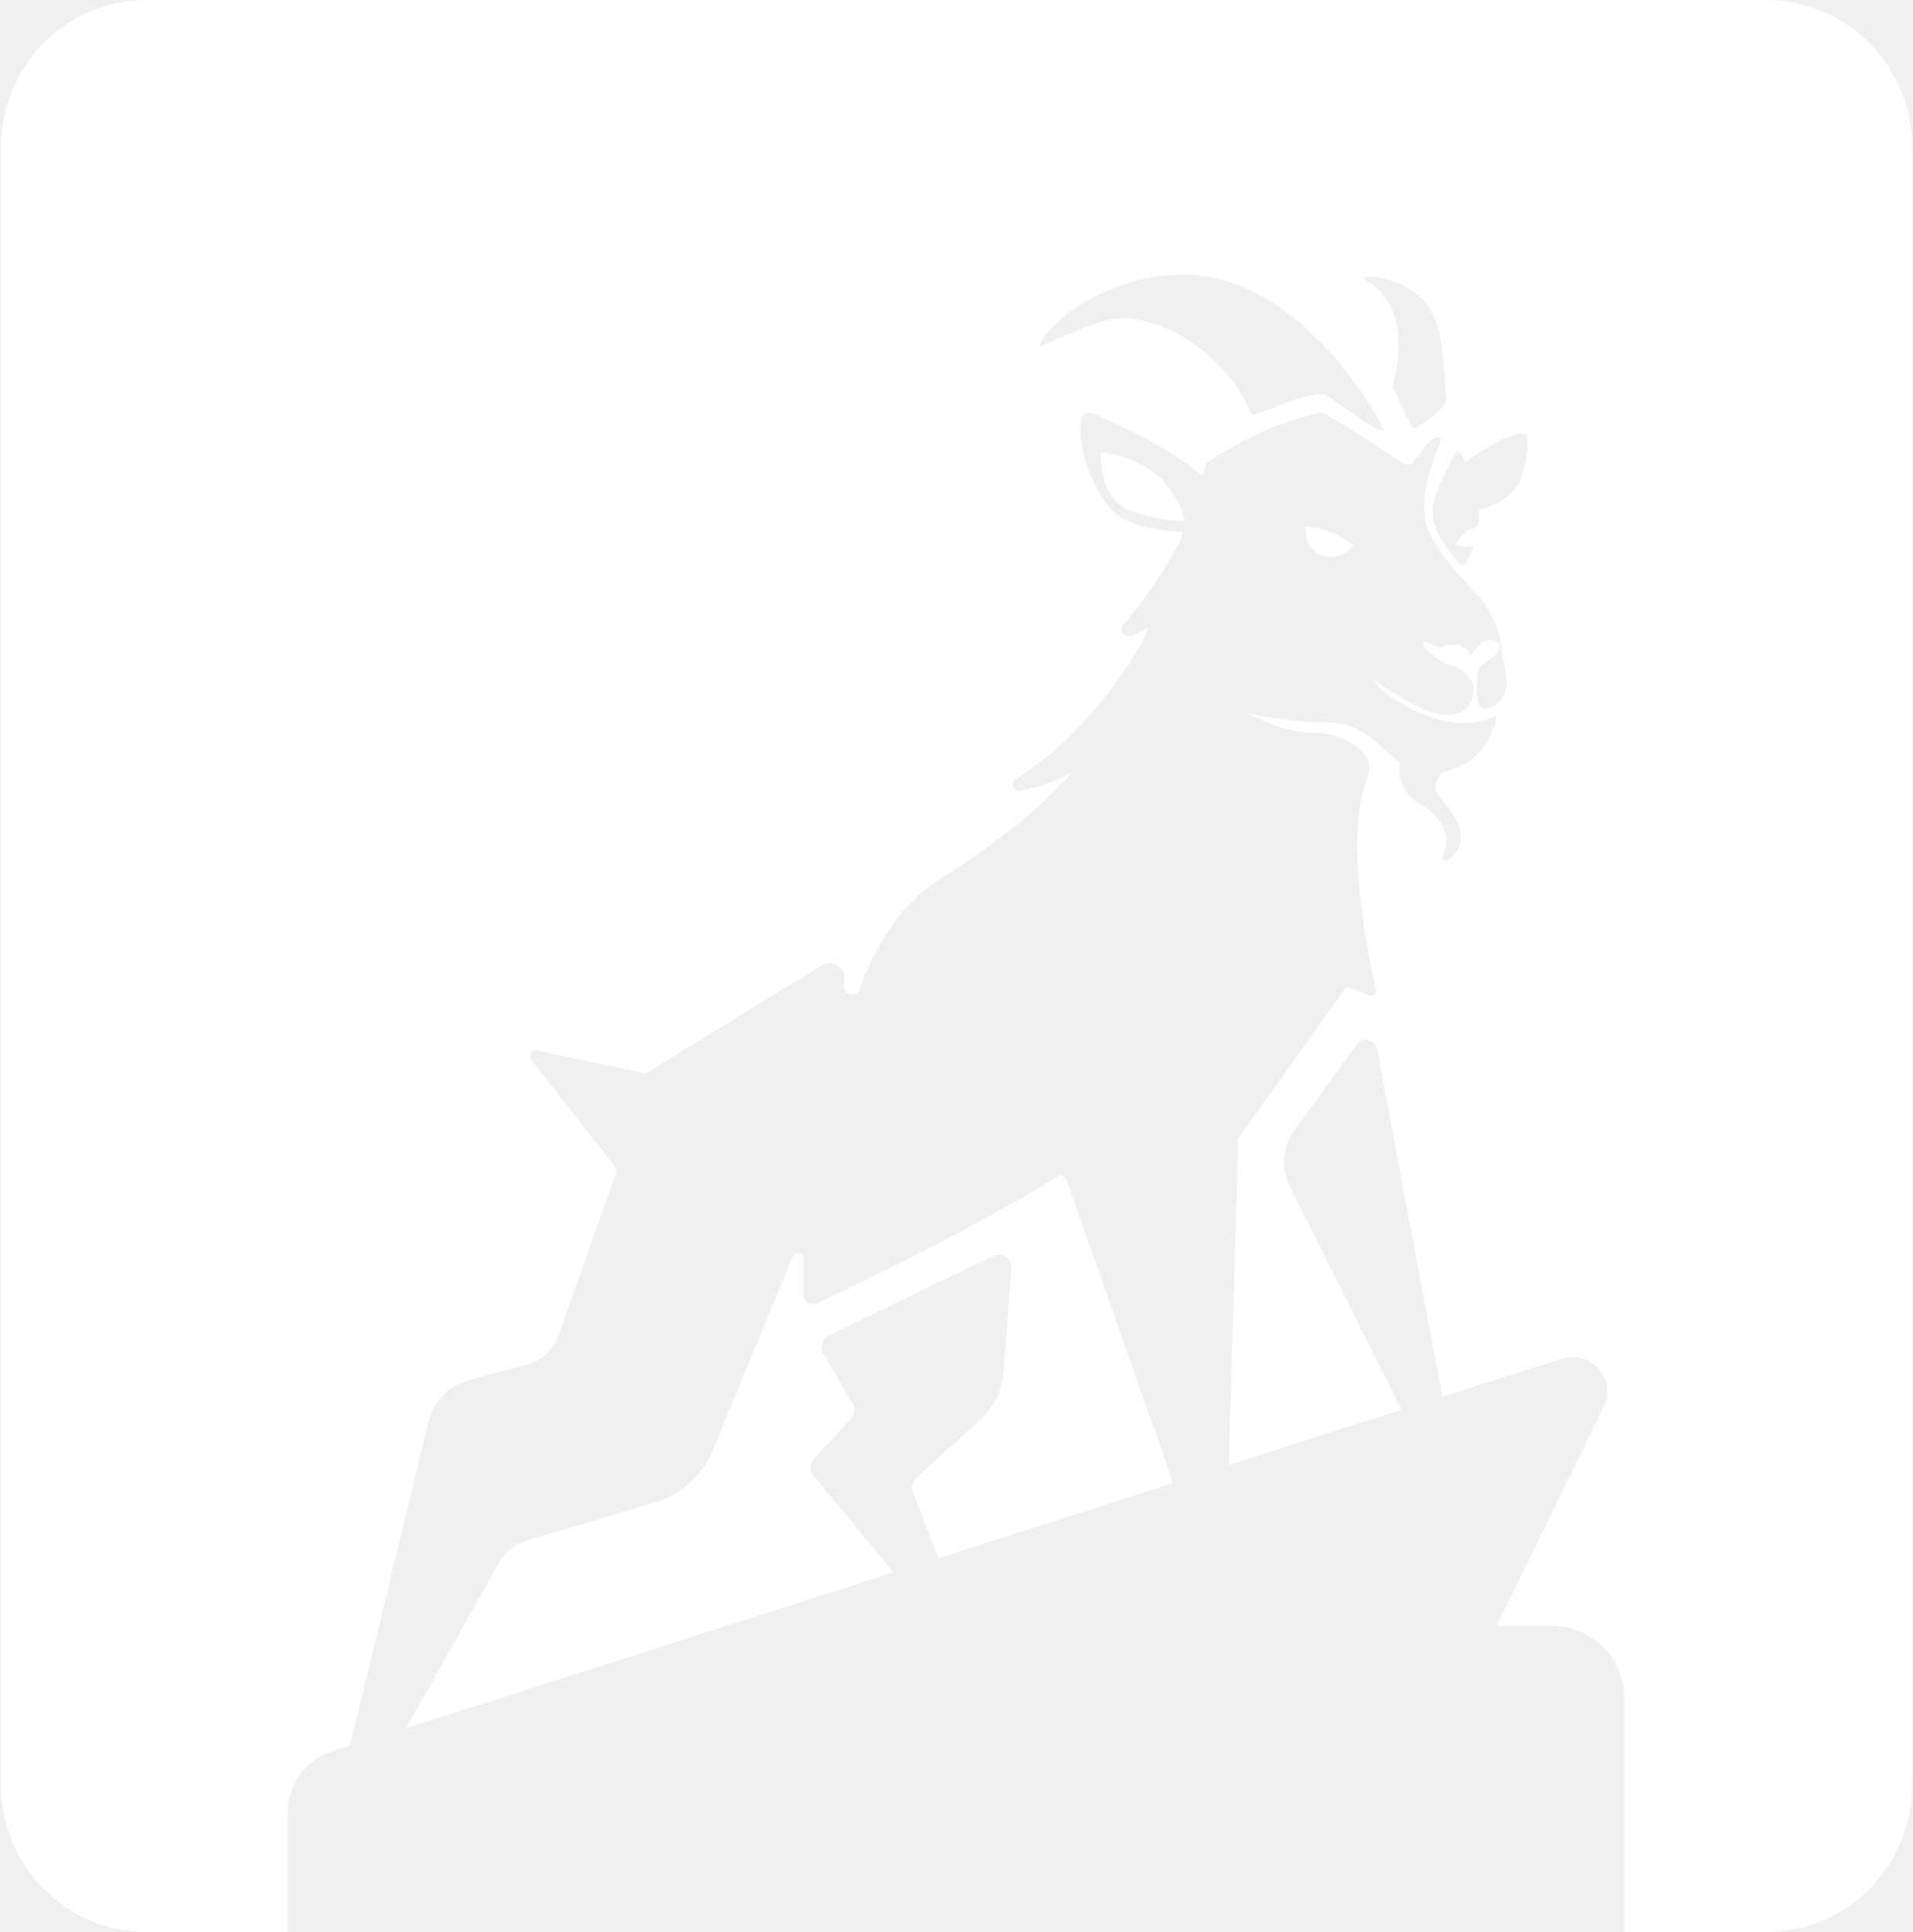
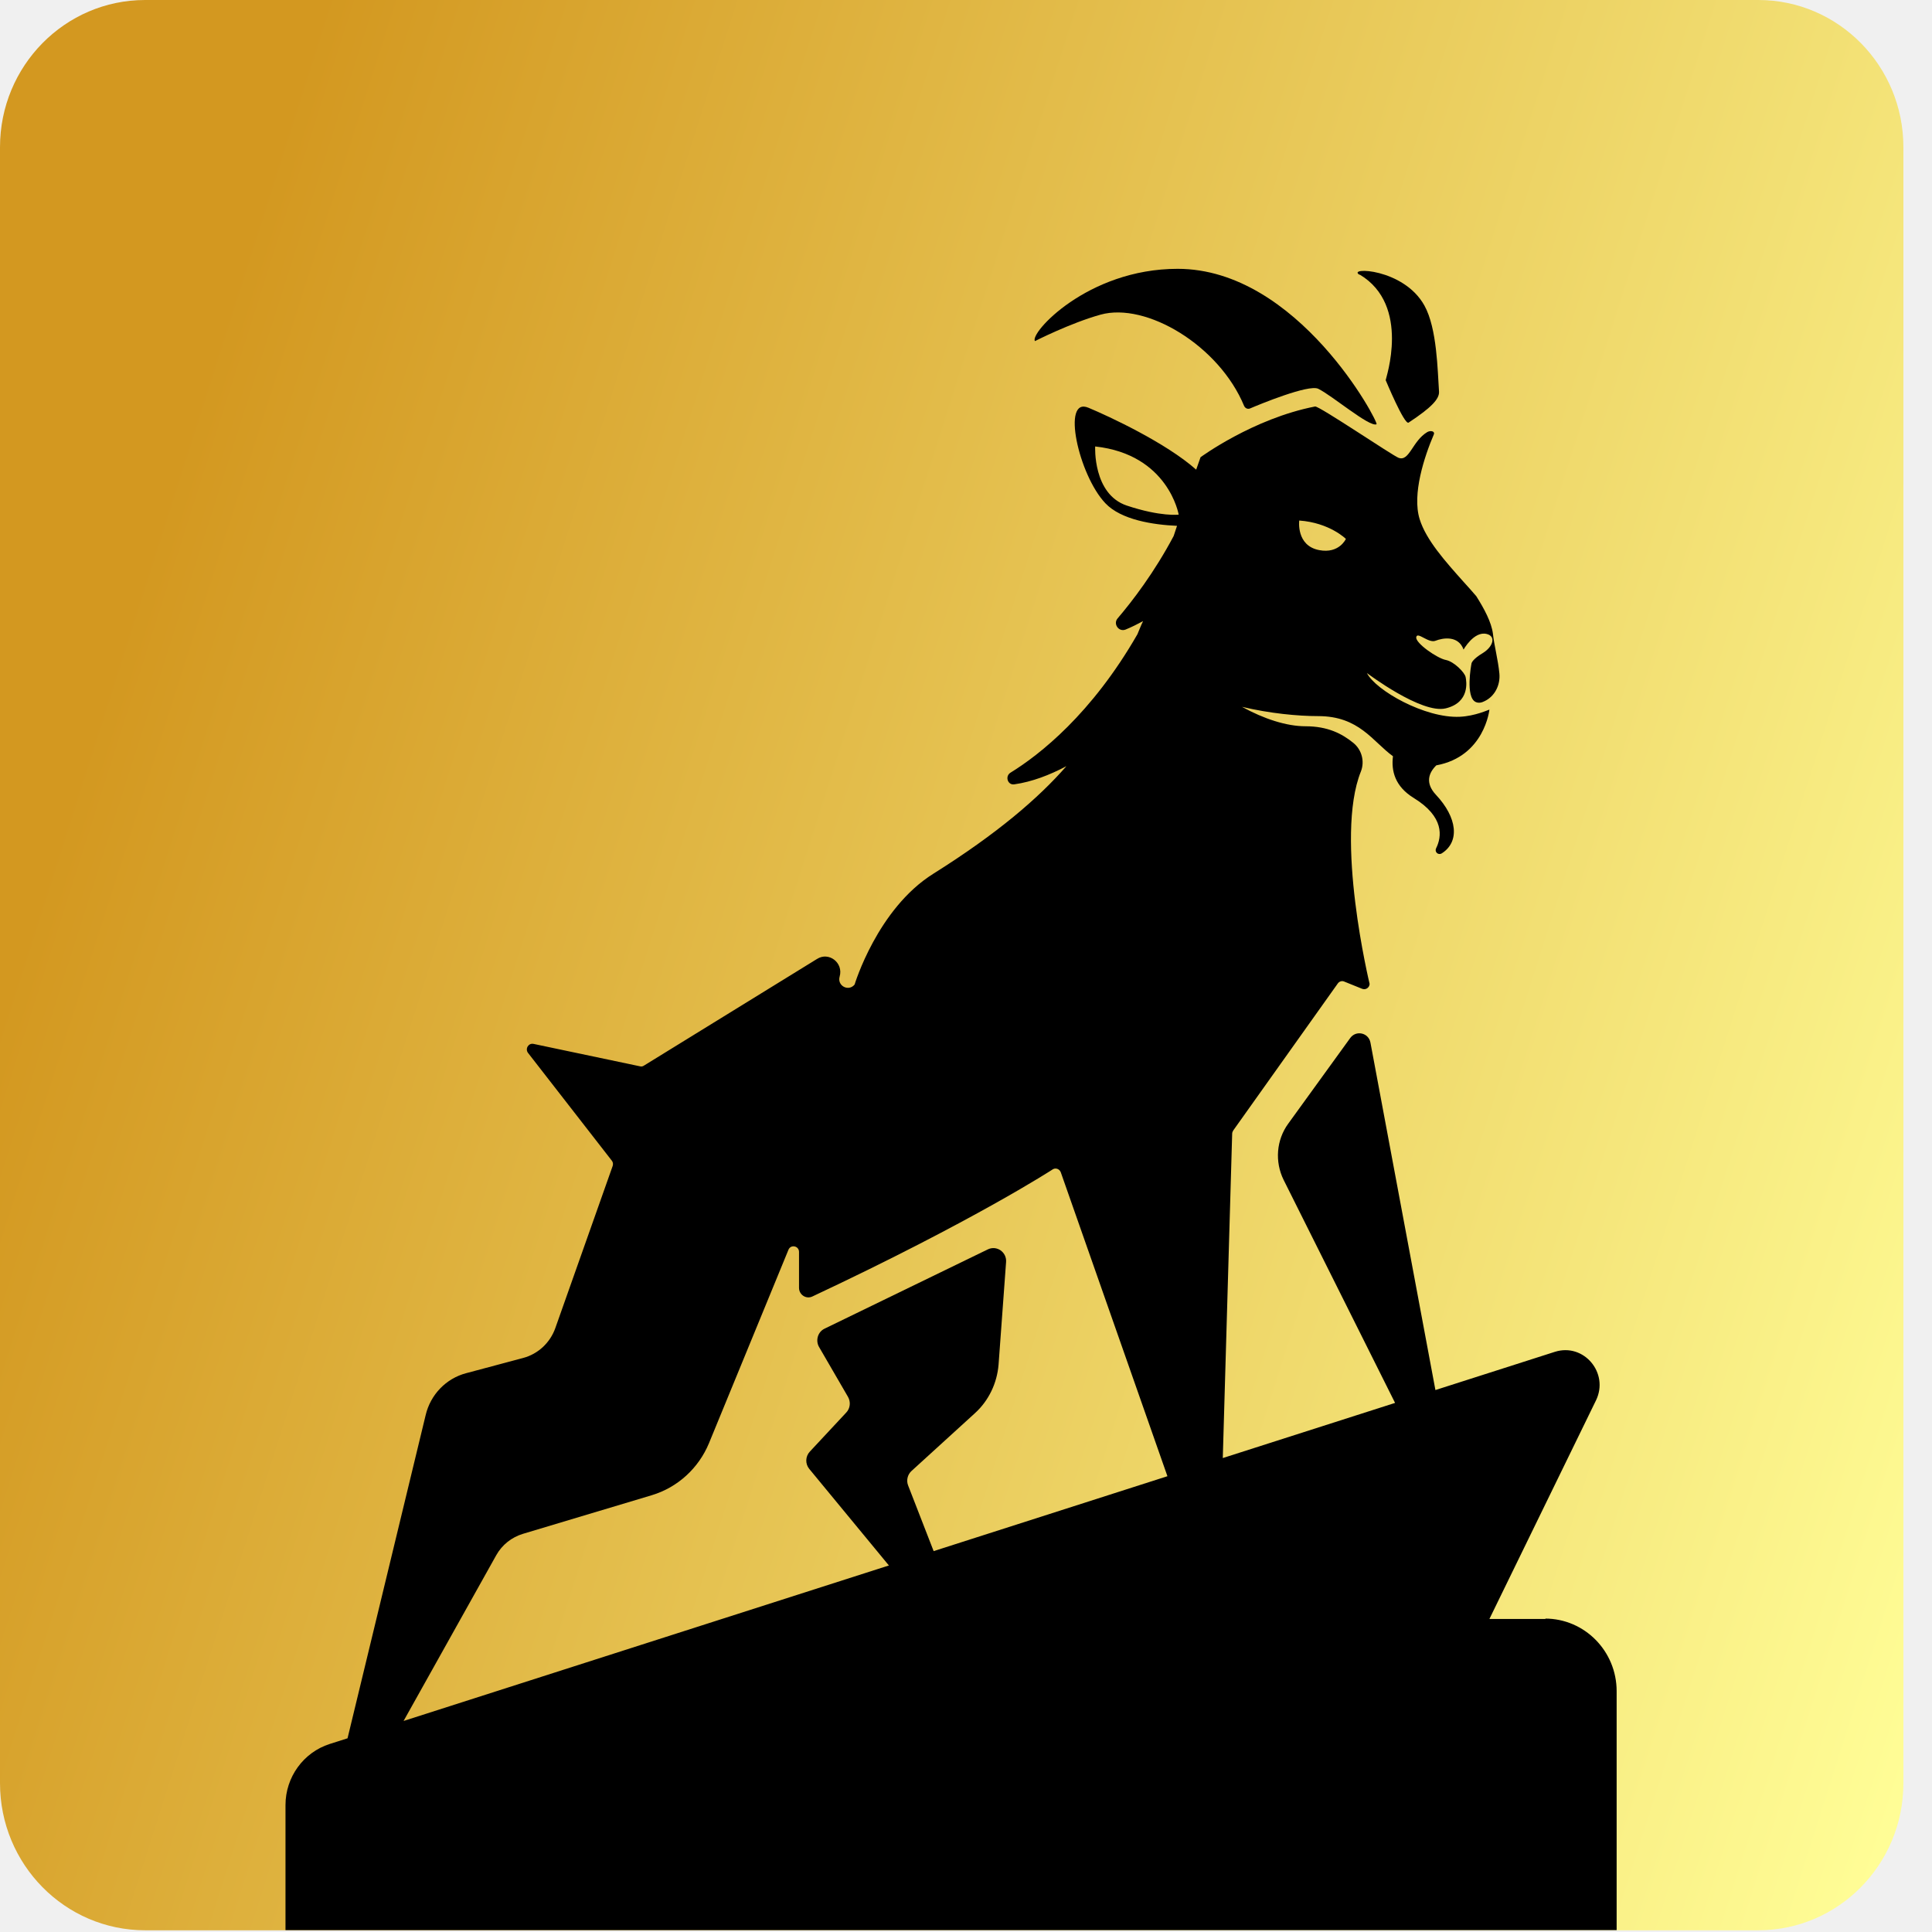
- <svg xmlns="http://www.w3.org/2000/svg" width="1069" height="1080" fill="none">
-   <path fill="#fff" d="M987.336 0H81.999C37.017 0 .539 36.852.539 82.363v915.274C.54 1043.12 37.017 1080 82 1080h78.78v-66.94c0-15.61 10.062-29.441 24.765-34.145l10.062-3.208 43.829-180.768c2.679-11.464 11.463-20.56 22.802-23.519l32.023-8.505c8.287-2.242 15.077-8.504 18.006-16.79l32.147-90.618c.343-.934.25-2.118-.467-2.959l-46.975-60.246c-1.869-2.367.249-5.669 3.052-5.077l59.717 12.522c.716.25 1.526.125 2.211-.342l97.129-59.685c6.666-4.268 14.952 2.118 12.74 9.812-1.526 5.202 5.016 8.629 8.411 4.486 0 0 12.741-42.428 44.172-62.021 35.886-22.46 59.031-42.303 74.669-60.153-9.47 4.953-19.283 8.754-29.22 10.155-3.738.592-5.389-4.485-2.212-6.51 16.355-10.031 45.574-32.833 71.305-77.503 1.059-2.493 1.993-4.953 3.146-7.321-3.022 1.651-6.324 3.302-9.813 4.735-3.862 1.526-7.133-3.177-4.454-6.261 8.286-9.688 20.559-25.637 31.431-46.072.716-1.994 1.277-3.77 1.869-5.67-13.332-.592-31.338-3.302-40.216-12.647-15.077-15.825-24.765-59.903-9.47-53.424 11.339 4.735 43.362 19.501 60.433 34.609 1.526-4.361 2.461-6.978 2.461-6.978s29.438-21.619 64.295-28.347c2.087-.468 43.58 27.537 46.851 28.721 6.075 2.243 7.726-9.439 16.136-14.423 1.869-1.059 4.455-.467 3.614 1.433-5.265 12.273-12.274 33.331-7.944 47.256 3.614 11.712 14.361 23.643 24.765 35.2 2.461 2.71 4.798 5.327 7.009 7.913 4.455 6.977 8.536 14.547 9.346 21.026.716 6.511 2.928 14.641 3.613 22.336.592 6.385-2.585 12.647-8.286 15.357-1.744.934-3.52 1.184-5.015.467-5.857-2.71-2.461-20.902-2.337-21.4 0-.468.686-2.586 6.417-6.013 5.732-3.551 7.477-9.345 2.088-10.622-7.134-1.776-12.99 8.753-12.99 8.753-2.929-8.161-11.807-6.51-15.669-4.953-3.988 1.651-10.28-5.326-10.872-1.993-.716 3.302 11.931 11.93 16.604 12.772 4.672.934 10.622 7.102 11.12 9.563.468 2.367 2.461 14.174-11.12 17.476-13.551 3.426-44.297-19.719-44.297-19.719 4.922 9.688 32.615 25.419 52.115 24.453 8.536-.342 16.136-3.893 16.604-4.018 0 0-2.679 26.229-29.812 31.182-4.33 4.268-6.323 9.937-.249 16.416 12.024 12.772 13.551 26.354 3.271 32.833-1.994 1.184-4.081-.841-3.146-2.834 3.271-6.511 4.797-17.601-12.616-28.254-10.405-6.386-12.616-15.015-11.588-23.27-11.464-8.286-18.94-22.46-41.961-22.46-11.463 0-27.225-1.526-42.77-5.202 12.274 6.729 25.014 10.872 35.637 10.872 12.491 0 20.466 4.143 26.883 9.345 4.673 3.769 6.417 10.28 4.205 15.949-14.952 36.976 4.922 118.872 4.922 118.872-.124 2.118-2.211 3.551-4.205 2.71l-10.062-4.018c-1.277-.592-2.803-.125-3.613 1.059l-58.657 82.238c-.343.592-.592 1.184-.592 1.776l-5.265 181.485 96.661-30.84-62.519-124.79c-5.016-10.155-4.081-22.335 2.585-31.431l34.827-47.973c3.271-4.485 10.279-2.959 11.339 2.586l36.477 194.381 67.099-21.4c16.136-5.078 30.497 11.806 23.021 27.163L836.41 908.888h31.072c22.211 0 40.357 17.943 40.357 40.403v130.649h79.466c45.015 0 81.455-36.88 81.455-82.365V82.363c0-45.48-36.47-82.363-81.455-82.363h.031ZM773.111 240.485c-3.987 1.775-24.889-16.074-32.739-19.844-5.389-2.585-32.958 8.754-38.222 10.997-1.402.592-2.804-.125-3.396-1.433-14.018-33.799-54.95-58.128-80.525-51.056-17.07 4.734-36.82 14.765-36.82 14.765-3.395-4.018 29.22-40.403 80.058-40.403 67.659 0 113.14 86.257 111.613 86.974h.031Zm17.974-.935c-2.336 1.526-12.865-23.737-12.865-23.737-.124-.592 14.361-41.836-14.61-59.093l-.124.125c-7.258-4.362 24.765-3.77 36.477 17.257 7.134 12.772 7.352 36.633 8.193 47.972.343 4.143-4.081 8.972-17.071 17.476Zm56.695 32.397c-5.95 7.912-14.859 11.463-21.276 13.114.218 1.527.343 2.835.343 3.552 0 .467-.25 2.242-.592 4.018-.343 1.526-1.651 2.492-3.146 2.835-5.483 1.059-9.47 8.629-9.47 8.629s4.33 2.242 8.41 1.433c.935-.125 1.745.841 1.278 1.651-1.184 2.242-2.804 5.202-3.988 7.569-.716 1.433-2.679 1.651-3.738.467-6.417-7.694-11.931-15.232-14.142-22.553h.124c-3.987-12.772 6.791-28.129 11.464-39.219.592-1.433 2.336-1.433 3.146-.249 1.059 1.651 1.994 3.427 2.928 5.327 12.024-9.345 25.482-16.292 32.491-16.417 4.797-.124.716 23.987-3.863 29.905l.031-.062Z" />
-   <path fill="#fff" d="m443.035 702.39-44.514 108.124c-5.857 14.049-17.663 24.828-32.148 29.189l-72.364 21.618c-6.323 1.901-11.681 6.137-14.952 11.931l-52.022 92.767 272.383-87.004-44.701-54.078c-2.337-2.834-2.212-6.978.342-9.688l20.467-21.868c2.211-2.367 2.585-5.918.934-8.753l-16.261-27.88c-2.087-3.676-.685-8.504 3.147-10.28l91.521-44.296c5.015-2.492 10.747 1.526 10.28 7.102l-4.206 57.318c-.81 10.404-5.482 20.217-13.208 27.194l-35.636 32.366c-2.212 1.994-3.053 5.327-1.869 8.162l14.298 36.695 131.207-41.898-59.841-170.021c-.685-1.775-2.679-2.617-4.33-1.775 0 0-43.953 28.596-135.101 71.242-3.489 1.651-7.476-.935-7.476-4.829v-20.092c0-3.427-4.673-4.361-5.95-1.184v-.062ZM632.966 285.995c19.158 6.386 29.095 5.078 29.095 5.078s-5.732-33.674-46.882-38.16c0 0-1.402 26.696 17.756 33.082h.031ZM755.915 304.655s-9.127-9.096-26.166-10.28c0 0-1.869 14.05 11.214 16.542 11.214 2.118 14.952-6.262 14.952-6.262Z" />
+ <svg xmlns="http://www.w3.org/2000/svg" width="35" height="35" viewBox="0 0 35 35" fill="none">
+   <path d="M2.63 0H31.852C33.305 0 34.482 1.194 34.482 2.667V32.303C34.482 33.776 33.305 34.969 31.852 34.969H2.63C1.177 34.969 0 33.776 0 32.303V2.667C0 1.194 1.177 0 2.63 0Z" fill="url(#paint0_linear_3351_188)" />
+   <path d="M16.894 29.319L14.66 26.61C14.585 26.518 14.589 26.384 14.672 26.296L15.332 25.588C15.403 25.512 15.415 25.397 15.362 25.305L14.838 24.402C14.77 24.284 14.815 24.127 14.94 24.069L17.893 22.635C18.056 22.554 18.241 22.684 18.226 22.864L18.09 24.72C18.063 25.056 17.912 25.374 17.663 25.6L16.513 26.648C16.441 26.713 16.415 26.82 16.452 26.912L17.294 29.078C17.346 29.215 17.264 29.372 17.116 29.395C17.033 29.41 16.95 29.38 16.898 29.315" fill="black" />
+   <path d="M28.004 29.329H26.982L28.913 25.369C29.154 24.872 28.691 24.325 28.17 24.489L26.004 25.182L24.827 18.888C24.793 18.708 24.567 18.659 24.461 18.804L23.337 20.357C23.122 20.652 23.092 21.046 23.254 21.375L25.273 25.415L22.152 26.414L22.322 20.537C22.322 20.518 22.33 20.499 22.341 20.48L24.235 17.817C24.261 17.779 24.311 17.763 24.352 17.782L24.676 17.913C24.741 17.939 24.808 17.893 24.812 17.825C24.812 17.825 24.171 15.173 24.654 13.976C24.726 13.792 24.669 13.582 24.518 13.459C24.311 13.291 24.054 13.157 23.65 13.157C23.307 13.157 22.896 13.023 22.5 12.805C23.001 12.924 23.511 12.973 23.88 12.973C24.624 12.973 24.865 13.432 25.235 13.7C25.201 13.968 25.273 14.247 25.608 14.454C26.17 14.798 26.121 15.158 26.016 15.368C25.985 15.433 26.053 15.498 26.118 15.46C26.45 15.25 26.401 14.81 26.012 14.397C25.816 14.186 25.88 14.002 26.02 13.865C26.895 13.704 26.982 12.855 26.982 12.855C26.966 12.858 26.721 12.973 26.446 12.985C25.816 13.015 24.922 12.507 24.763 12.193C24.763 12.193 25.755 12.943 26.193 12.832C26.631 12.725 26.567 12.342 26.551 12.265C26.536 12.185 26.344 11.986 26.193 11.956C26.042 11.929 25.635 11.649 25.657 11.542C25.676 11.435 25.88 11.661 26.008 11.607C26.133 11.558 26.419 11.504 26.514 11.768C26.514 11.768 26.702 11.428 26.933 11.485C27.106 11.527 27.049 11.715 26.865 11.829C26.68 11.94 26.657 12.009 26.657 12.024C26.653 12.04 26.544 12.629 26.733 12.717C26.782 12.74 26.838 12.732 26.895 12.702C27.08 12.614 27.181 12.411 27.163 12.204C27.14 11.956 27.068 11.692 27.046 11.481C27.019 11.271 26.887 11.026 26.744 10.8C26.672 10.716 26.597 10.632 26.517 10.544C26.182 10.169 25.835 9.782 25.718 9.404C25.578 8.952 25.804 8.271 25.974 7.873C26.001 7.812 25.918 7.793 25.857 7.827C25.586 7.988 25.533 8.367 25.337 8.294C25.231 8.256 23.892 7.349 23.824 7.364C22.7 7.583 21.749 8.283 21.749 8.283C21.749 8.283 21.719 8.367 21.67 8.508C21.119 8.019 20.085 7.54 19.719 7.387C19.225 7.177 19.538 8.604 20.025 9.117C20.311 9.419 20.892 9.507 21.323 9.526C21.304 9.587 21.285 9.645 21.262 9.71C20.911 10.372 20.515 10.888 20.247 11.202C20.161 11.301 20.266 11.454 20.391 11.405C20.504 11.359 20.61 11.305 20.708 11.252C20.67 11.328 20.64 11.409 20.606 11.489C19.776 12.935 18.833 13.674 18.304 13.999C18.203 14.064 18.255 14.228 18.376 14.209C18.697 14.163 19.014 14.041 19.319 13.88C18.814 14.458 18.067 15.101 16.909 15.828C15.894 16.463 15.482 17.836 15.482 17.836C15.373 17.97 15.162 17.859 15.211 17.691C15.283 17.442 15.015 17.235 14.8 17.373L11.665 19.305C11.642 19.321 11.616 19.324 11.593 19.317L9.665 18.911C9.575 18.892 9.507 18.999 9.567 19.076L11.084 21.027C11.106 21.054 11.11 21.092 11.099 21.123L10.061 24.057C9.967 24.325 9.748 24.528 9.48 24.6L8.447 24.876C8.081 24.971 7.798 25.266 7.711 25.637L6.296 31.491L5.972 31.594C5.496 31.747 5.172 32.195 5.172 32.7V34.965H29.287V30.638C29.287 29.911 28.706 29.322 27.989 29.322L28.004 29.329ZM23.537 9.43C24.088 9.469 24.382 9.763 24.382 9.763C24.382 9.763 24.261 10.035 23.899 9.966C23.477 9.886 23.537 9.43 23.537 9.43ZM20.413 9.159C19.795 8.952 19.84 8.088 19.84 8.088C21.168 8.233 21.353 9.323 21.353 9.323C21.353 9.323 21.032 9.365 20.413 9.159ZM8.99 28.174C9.095 27.986 9.269 27.849 9.473 27.787L11.808 27.087C12.276 26.946 12.657 26.598 12.845 26.142L14.283 22.642C14.324 22.538 14.475 22.569 14.475 22.68V23.33C14.475 23.456 14.604 23.541 14.717 23.487C17.659 22.106 19.078 21.18 19.078 21.18C19.131 21.153 19.195 21.18 19.217 21.237L21.149 26.743L7.311 31.177L8.99 28.174Z" fill="black" />
+   <path d="M19.938 5.7C20.765 5.471 22.085 6.259 22.538 7.353C22.557 7.395 22.602 7.418 22.647 7.399C22.817 7.326 23.707 6.959 23.881 7.043C24.134 7.166 24.809 7.743 24.937 7.686C24.986 7.663 23.519 4.87 21.334 4.87C19.693 4.87 18.641 6.049 18.75 6.179C18.75 6.179 19.388 5.853 19.938 5.7Z" fill="black" />
+   <path d="M24.632 4.974C25.567 5.532 25.099 6.868 25.103 6.887C25.103 6.887 25.443 7.706 25.518 7.656C25.937 7.38 26.08 7.224 26.069 7.09C26.043 6.722 26.035 5.95 25.805 5.536C25.428 4.855 24.394 4.836 24.628 4.978L24.632 4.974Z" fill="black" />
+   <defs>
+     <linearGradient id="paint0_linear_3351_188" x1="-2.311" y1="11.949" x2="37.003" y2="24.479" gradientUnits="userSpaceOnUse">
+       <stop offset="0.1" stop-color="#D39820" />
+       <stop offset="1" stop-color="#FFFD96" />
+     </linearGradient>
+     <linearGradient id="paint1_linear_3351_188" x1="40.396" y1="3.055" x2="66.192" y2="16.202" gradientUnits="userSpaceOnUse">
+       <stop stop-color="#FCF68D" />
+       <stop offset="1" stop-color="#EACB5B" />
+     </linearGradient>
+     <linearGradient id="paint2_linear_3351_188" x1="68.822" y1="5.37" x2="95.506" y2="18.244" gradientUnits="userSpaceOnUse">
+       <stop stop-color="#E7C554" />
+       <stop offset="0.438" stop-color="#E4BB49" />
+       <stop offset="1" stop-color="#F2DD70" />
+     </linearGradient>
+     <linearGradient id="paint3_linear_3351_188" x1="97.338" y1="17.485" x2="128.458" y2="20.312" gradientUnits="userSpaceOnUse">
+       <stop stop-color="#F5E477" />
+       <stop offset="1" stop-color="#BF9D45" />
+     </linearGradient>
+     <linearGradient id="paint4_linear_3351_188" x1="121.378" y1="0.061" x2="144.989" y2="4.171" gradientUnits="userSpaceOnUse">
+       <stop stop-color="#D1B75A" />
+       <stop offset="1" stop-color="#B58F3B" />
+     </linearGradient>
+     <linearGradient id="paint5_linear_3351_188" x1="39.993" y1="25.608" x2="52.865" y2="31.957" gradientUnits="userSpaceOnUse">
+       <stop stop-color="#FBF38A" />
+       <stop offset="1" stop-color="#F4E378" />
+     </linearGradient>
+     <linearGradient id="paint6_linear_3351_188" x1="53.781" y1="25.925" x2="65.984" y2="32.278" gradientUnits="userSpaceOnUse">
+       <stop stop-color="#F3E074" />
+       <stop offset="1" stop-color="#ECD062" />
+     </linearGradient>
+     <linearGradient id="paint7_linear_3351_188" x1="67.793" y1="25.517" x2="79.355" y2="27.816" gradientUnits="userSpaceOnUse">
+       <stop stop-color="#EBCD5E" />
+       <stop offset="1" stop-color="#E5BE4D" />
+     </linearGradient>
+     <linearGradient id="paint8_linear_3351_188" x1="82.342" y1="25.108" x2="100.381" y2="30.686" gradientUnits="userSpaceOnUse">
+       <stop stop-color="#E3BA47" />
+       <stop offset="0.35" stop-color="#E3BB48" />
+       <stop offset="1" stop-color="#ECD061" />
+     </linearGradient>
+     <linearGradient id="paint9_linear_3351_188" x1="104.681" y1="26.061" x2="117.498" y2="31.829" gradientUnits="userSpaceOnUse">
+       <stop stop-color="#F0D86A" />
+       <stop offset="1" stop-color="#F8EC81" />
+     </linearGradient>
+     <linearGradient id="paint10_linear_3351_188" x1="119.498" y1="26.742" x2="132.188" y2="32.913" gradientUnits="userSpaceOnUse">
+       <stop stop-color="#FAF186" />
+       <stop offset="1" stop-color="#E0CC69" />
+     </linearGradient>
+     <linearGradient id="paint11_linear_3351_188" x1="135.211" y1="26.197" x2="147.242" y2="32.91" gradientUnits="userSpaceOnUse">
+       <stop stop-color="#DAC463" />
+       <stop offset="1" stop-color="#C3A34B" />
+     </linearGradient>
+   </defs>
</svg>
